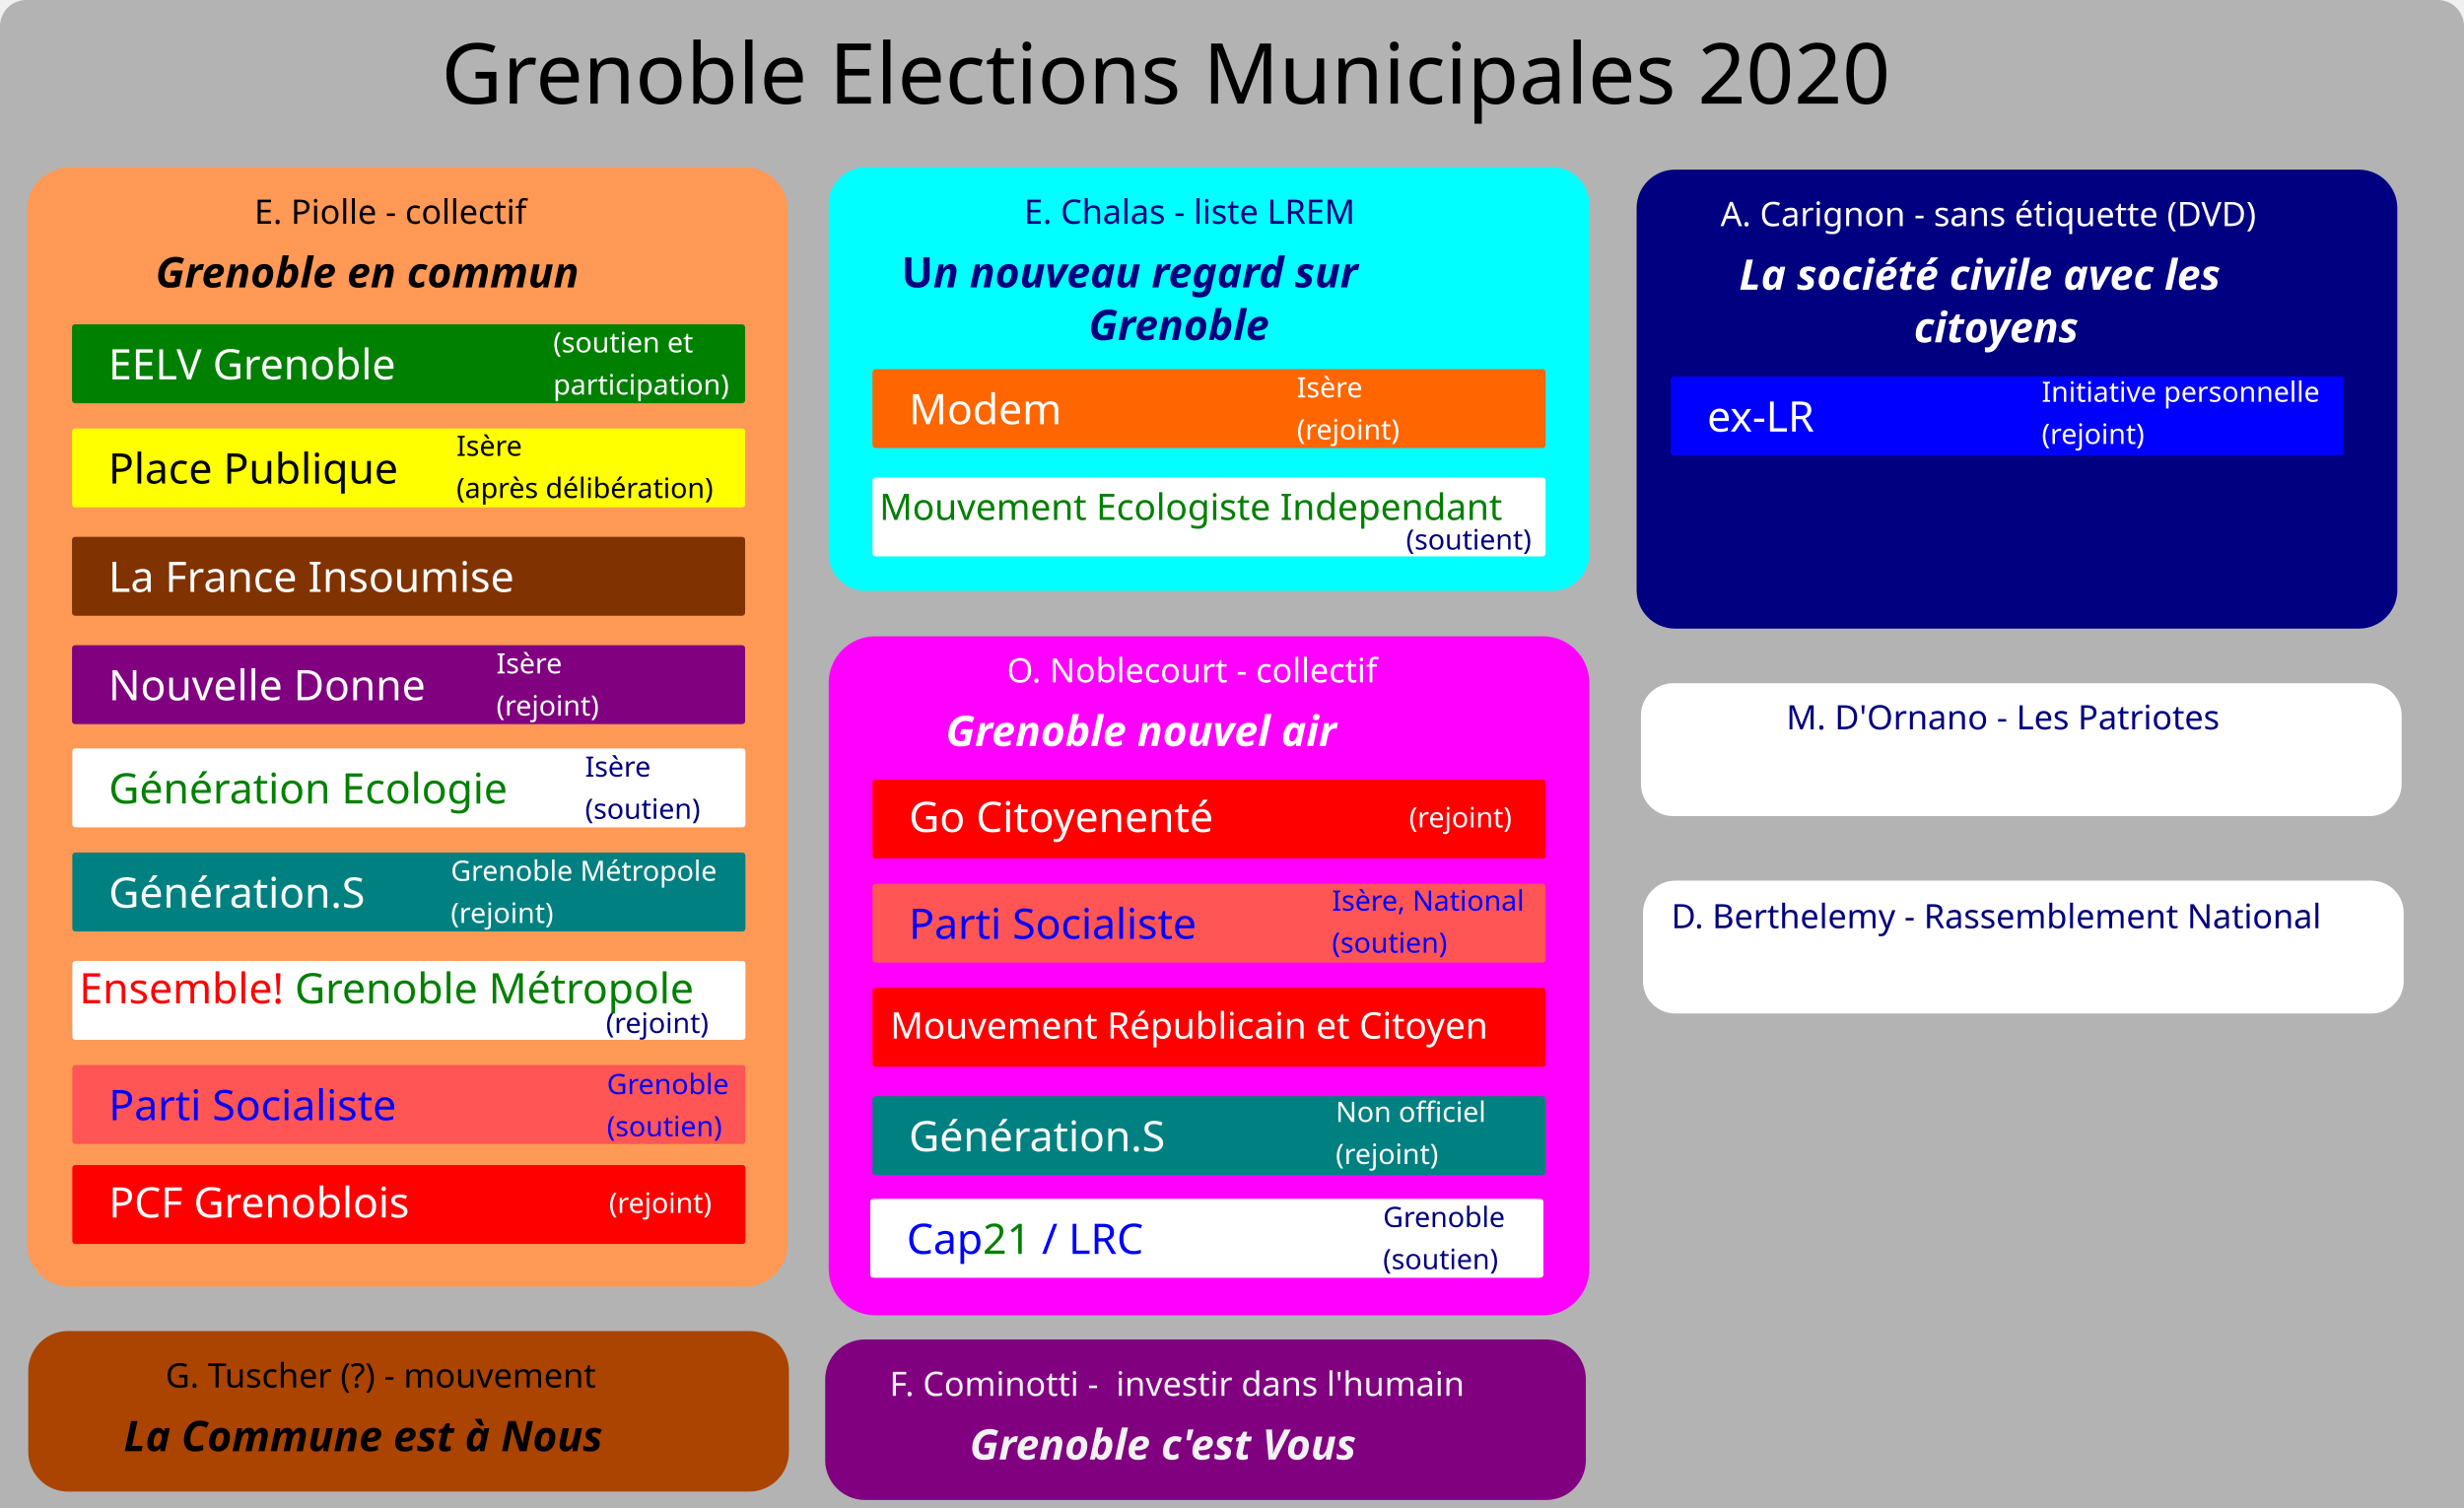
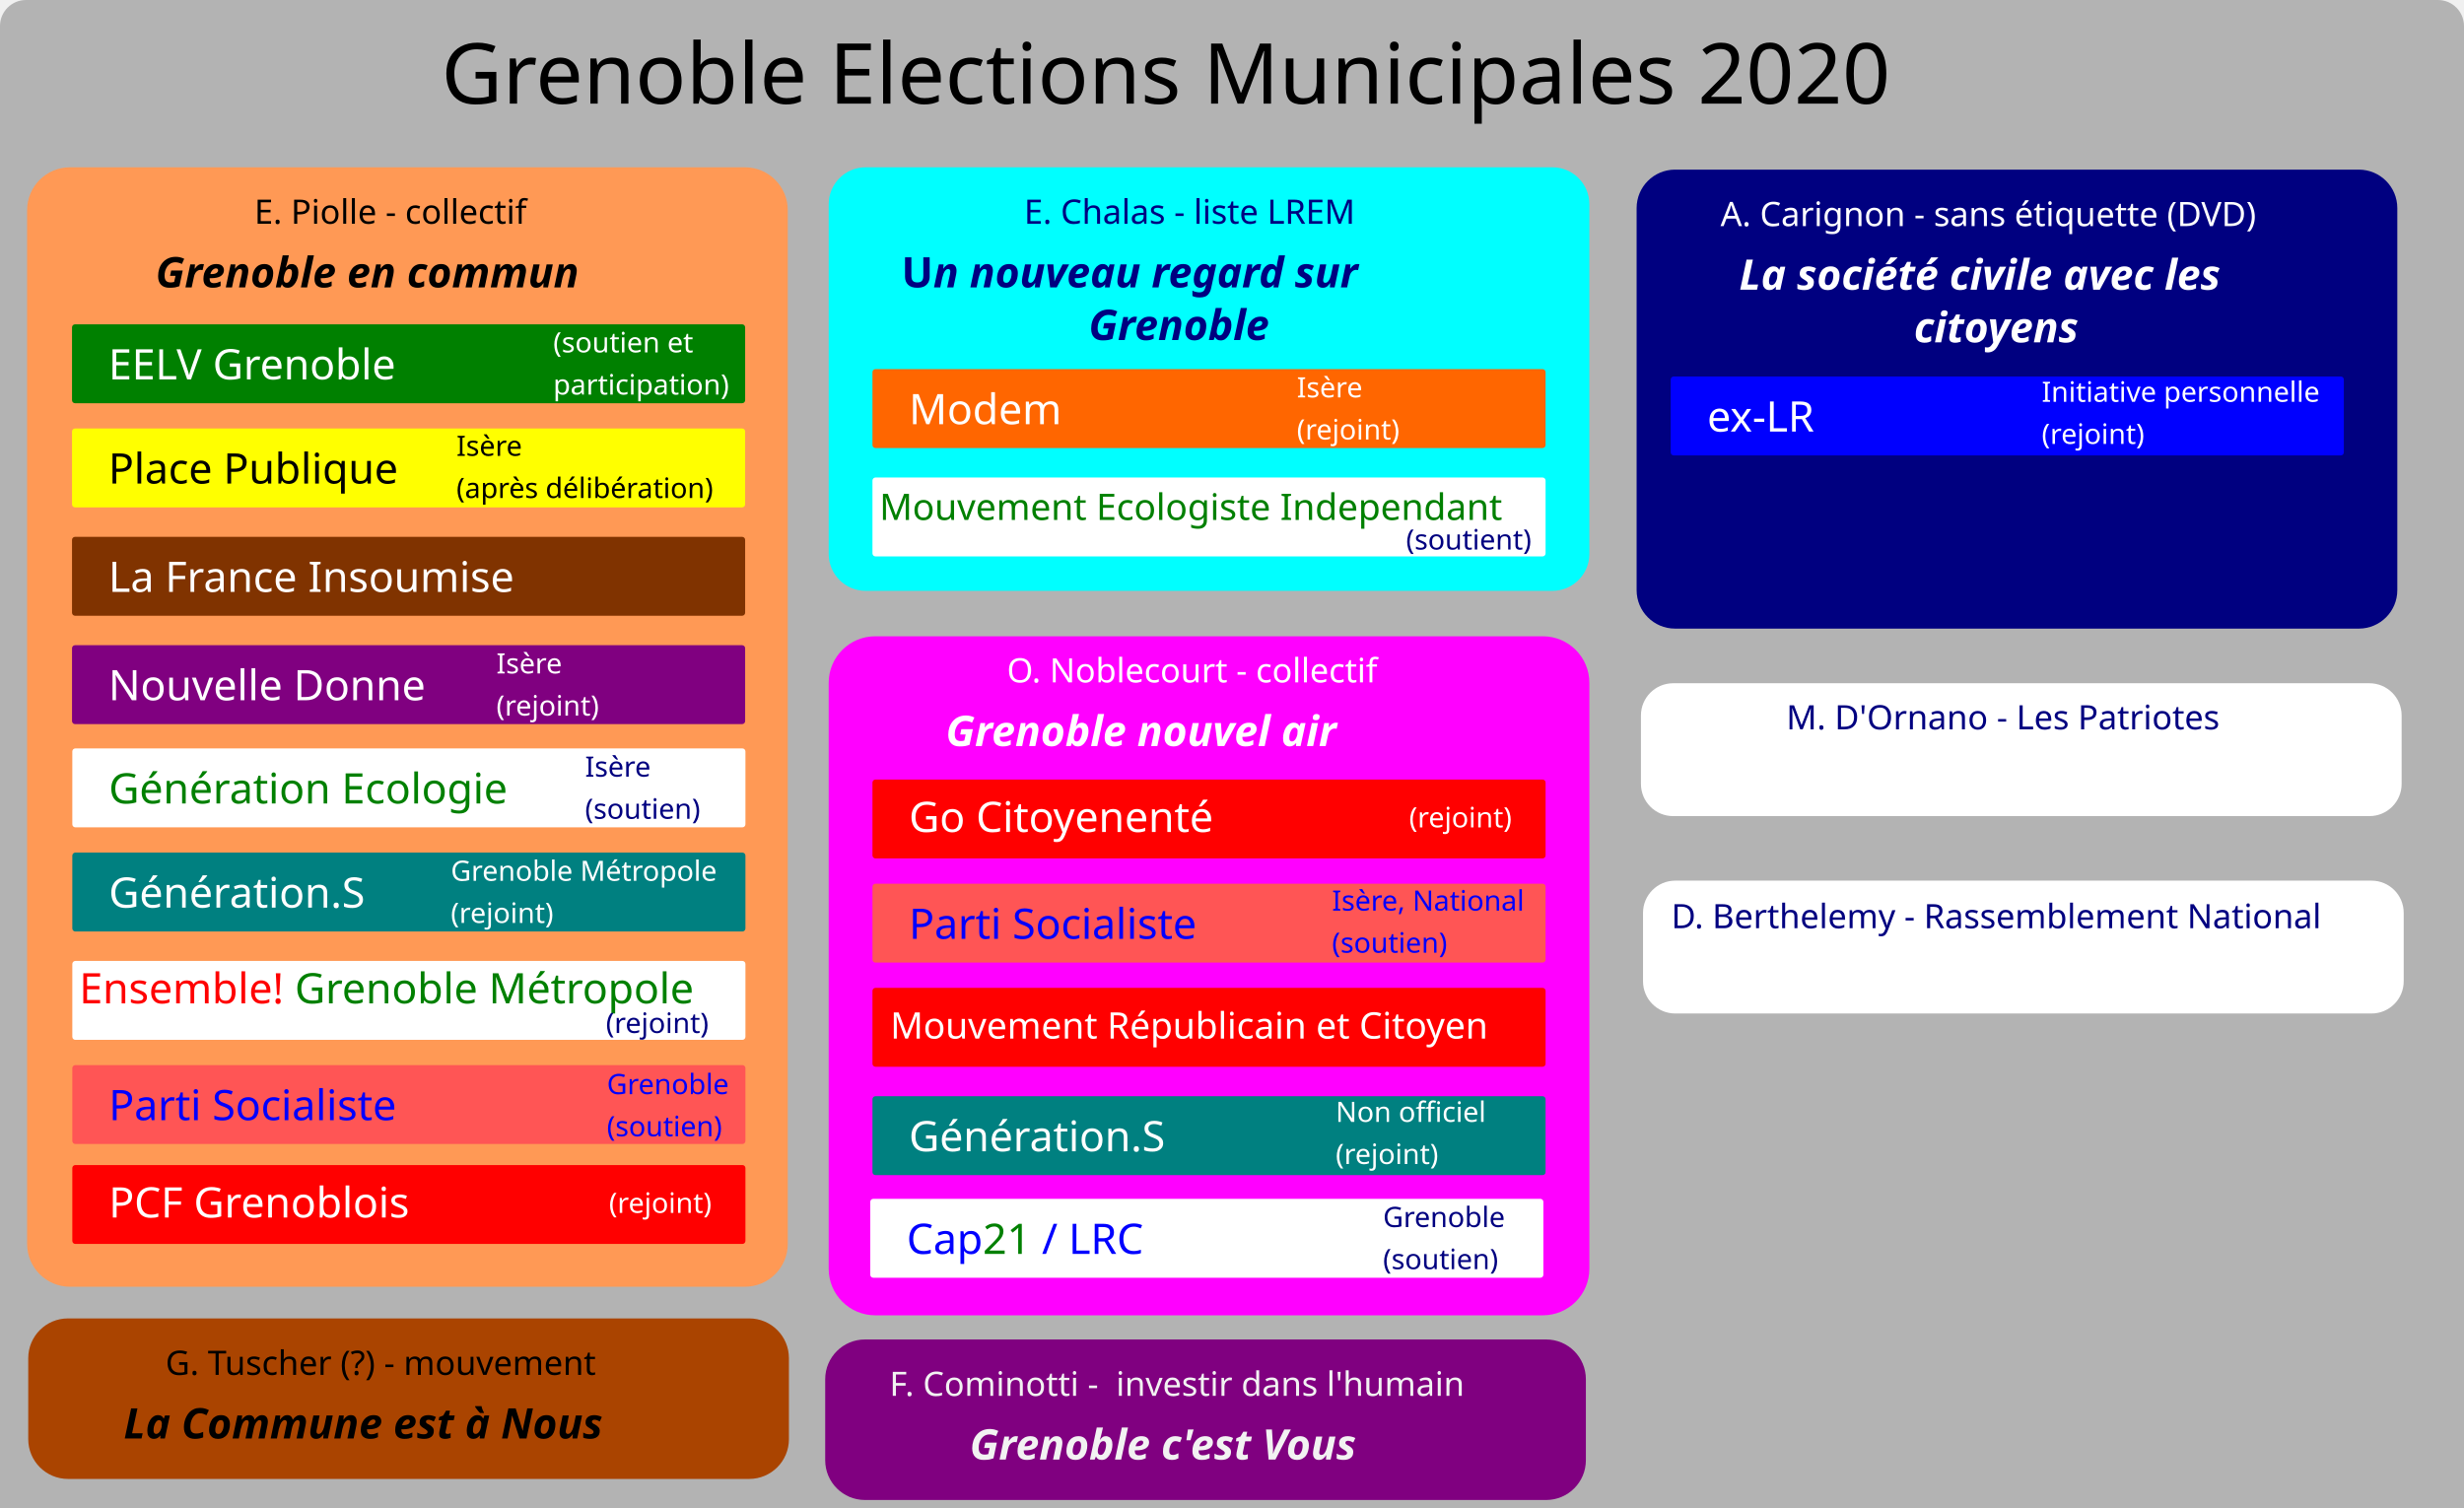
<svg xmlns="http://www.w3.org/2000/svg" width="309.641mm" height="189.4mm" viewBox="0 0 309.641 189.4" version="1.1" id="svg8">
  <defs id="defs2">
    <marker style="overflow:visible;" id="Arrow2Lend" refX="0.0" refY="0.0" orient="auto">
      <path transform="scale(1.1) rotate(180) translate(1,0)" d="M 8.719,4.034 L -2.207,0.016 L 8.719,-4.002 C 6.973,-1.63 6.983,1.616 8.719,4.034 z " style="fill-rule:evenodd;stroke-width:0.625;stroke-linejoin:round;stroke:#000000;stroke-opacity:1;fill:#000000;fill-opacity:1" id="path1338" />
    </marker>
    <marker style="overflow:visible" id="Arrow2Lstart" refX="0.0" refY="0.0" orient="auto">
      <path transform="scale(1.1) translate(1,0)" d="M 8.719,4.034 L -2.207,0.016 L 8.719,-4.002 C 6.973,-1.63 6.983,1.616 8.719,4.034 z " style="fill-rule:evenodd;stroke-width:0.625;stroke-linejoin:round;stroke:#000000;stroke-opacity:1;fill:#000000;fill-opacity:1" id="path1335" />
    </marker>
  </defs>
  <g transform="translate(-3.993841,-8.021178)" id="layer1">
-     <rect ry="3.296" y="8.021" x="3.994" height="210.279" width="309.641" id="rect1052" style="fill:#b3b3b3;stroke-width:0.276" />
+     <rect ry="3.268" y="8.021" x="3.994" height="208.445" width="309.641" id="rect1052" style="fill:#b3b3b3;stroke-width:0.275" />
    <text xml:space="preserve" style="font-style:normal;font-weight:normal;font-size:10.583px;line-height:1.25;font-family:sans-serif;fill:#000000;fill-opacity:1;stroke:none;stroke-width:0.265" x="59.446" y="21.039" id="text12">
      <tspan id="tspan10" x="59.446" y="21.039" style="stroke-width:0.265">Grenoble Elections Municipales 2020</tspan>
    </text>
    <rect style="fill:#ff9955;fill-rule:evenodd;stroke-width:0.239" id="rect14" width="95.592" height="140.675" x="7.399" y="29.043" ry="5.389" />
    <text xml:space="preserve" style="font-style:normal;font-weight:normal;font-size:5.292px;line-height:1.25;font-family:sans-serif;fill:#000000;fill-opacity:1;stroke:none;stroke-width:0.265" x="23.552" y="44.137" id="text18">
      <tspan id="tspan16" x="23.552" y="44.137" style="font-style:italic;font-variant:normal;font-weight:bold;font-stretch:normal;font-family:sans-serif;-inkscape-font-specification:'sans-serif Bold Italic';stroke-width:0.265">Grenoble en commun</tspan>
    </text>
    <text xml:space="preserve" style="font-style:normal;font-weight:normal;font-size:4.233px;line-height:1.25;font-family:sans-serif;fill:#000000;fill-opacity:1;stroke:none;stroke-width:0.265" x="35.961" y="36.133" id="text22">
      <tspan id="tspan20" x="35.961" y="36.133" style="stroke-width:0.265">E. Piolle - collectif</tspan>
    </text>
    <rect ry="4.644" y="29.043" x="108.131" height="53.225" width="95.592" id="rect14-2" style="fill:#00ffff;fill-rule:evenodd;stroke-width:0.147" />
    <text id="text18-9" y="44.137" x="155.584" style="font-style:normal;font-weight:normal;font-size:5.292px;line-height:1.25;font-family:sans-serif;text-align:center;text-anchor:middle;fill:#000080;fill-opacity:1;stroke:none;stroke-width:0.265" xml:space="preserve">
      <tspan style="font-style:normal;font-variant:normal;font-weight:bold;font-stretch:normal;font-family:sans-serif;-inkscape-font-specification:'sans-serif Bold';text-align:center;text-anchor:middle;fill:#000080;stroke-width:0.265" y="44.137" x="155.584" id="tspan16-8">U<tspan style="font-style:italic;font-variant:normal;font-weight:bold;font-stretch:normal;font-family:sans-serif;-inkscape-font-specification:'sans-serif Bold Italic';fill:#000080" id="tspan53">n nouveau regard sur</tspan>
      </tspan>
      <tspan style="font-style:italic;font-variant:normal;font-weight:bold;font-stretch:normal;font-family:sans-serif;-inkscape-font-specification:'sans-serif Bold Italic';text-align:center;text-anchor:middle;fill:#000080;stroke-width:0.265" y="50.751" x="155.584" id="tspan51">Grenoble</tspan>
    </text>
    <text id="text22-2" y="36.133" x="132.687" style="font-style:normal;font-weight:normal;font-size:4.233px;line-height:1.25;font-family:sans-serif;fill:#000080;fill-opacity:1;stroke:none;stroke-width:0.265" xml:space="preserve">
      <tspan style="fill:#000080;stroke-width:0.265" y="36.133" x="132.687" id="tspan20-0">E. Chalas - liste LREM</tspan>
    </text>
    <rect style="fill:#000080;fill-rule:evenodd;stroke-width:0.153" id="rect14-2-5" width="95.592" height="57.678" x="209.661" y="29.337" ry="4.829" />
    <text xml:space="preserve" style="font-style:normal;font-weight:normal;font-size:5.292px;line-height:1.25;font-family:sans-serif;text-align:center;text-anchor:middle;fill:#ffffff;fill-opacity:1;stroke:none;stroke-width:0.265" x="258.285" y="44.43" id="text18-9-8">
      <tspan id="tspan51-5" x="258.285" y="44.43" style="font-style:italic;font-variant:normal;font-weight:bold;font-stretch:normal;font-family:sans-serif;-inkscape-font-specification:'sans-serif Bold Italic';text-align:center;text-anchor:middle;fill:#ffffff;stroke-width:0.265">La société civile avec les </tspan>
      <tspan id="tspan93" x="258.285" y="51.045" style="font-style:italic;font-variant:normal;font-weight:bold;font-stretch:normal;font-family:sans-serif;-inkscape-font-specification:'sans-serif Bold Italic';text-align:center;text-anchor:middle;fill:#ffffff;stroke-width:0.265">citoyens</tspan>
    </text>
    <text xml:space="preserve" style="font-style:normal;font-weight:normal;font-size:4.233px;line-height:1.25;font-family:sans-serif;fill:#ffffff;fill-opacity:1;stroke:none;stroke-width:0.265" x="220.205" y="36.426" id="text22-2-1">
      <tspan id="tspan20-0-3" x="220.205" y="36.426" style="fill:#ffffff;stroke-width:0.265">A. Carignon - sans étiquette (DVD)</tspan>
    </text>
    <rect style="fill:#ff00ff;fill-rule:evenodd;stroke-width:0.186" id="rect14-2-2" width="95.592" height="85.329" x="108.131" y="87.979" ry="5.845" />
    <text xml:space="preserve" style="font-style:normal;font-weight:normal;font-size:5.292px;line-height:1.25;font-family:sans-serif;text-align:center;text-anchor:middle;fill:#ffffff;fill-opacity:1;stroke:none;stroke-width:0.265" x="155.65" y="101.776" id="text18-9-1">
      <tspan id="tspan51-1" x="155.65" y="101.776" style="font-style:italic;font-variant:normal;font-weight:bold;font-stretch:normal;font-family:sans-serif;-inkscape-font-specification:'sans-serif Bold Italic';text-align:center;text-anchor:middle;fill:#ffffff;stroke-width:0.265">Grenoble nouvel air<tspan style="font-style:normal;font-variant:normal;font-weight:bold;font-stretch:normal;font-family:sans-serif;-inkscape-font-specification:'sans-serif Bold';text-align:center;text-anchor:middle;fill:#ffffff;stroke-width:0.265" id="tspan128" />
      </tspan>
    </text>
    <text xml:space="preserve" style="font-style:normal;font-weight:normal;font-size:4.233px;line-height:1.25;font-family:sans-serif;fill:#ffffff;fill-opacity:1;stroke:none;stroke-width:0.265" x="130.525" y="93.772" id="text22-2-8">
      <tspan id="tspan20-0-7" x="130.525" y="93.772" style="fill:#ffffff;stroke-width:0.265">O. Noblecourt - collectif</tspan>
    </text>
    <rect ry="0.38" y="48.777" x="13.044" height="9.914" width="84.589" id="rect14-3" style="fill:#008000;fill-rule:evenodd;stroke-width:0.06" />
    <text xml:space="preserve" style="font-style:normal;font-weight:normal;font-size:5.292px;line-height:1.25;font-family:sans-serif;fill:#000000;fill-opacity:1;stroke:none;stroke-width:0.265" x="17.616" y="55.696" id="text125">
      <tspan id="tspan123" x="17.616" y="55.696" style="fill:#ffffff;stroke-width:0.265">EELV Grenoble</tspan>
    </text>
    <rect style="fill:#ffff00;fill-rule:evenodd;stroke-width:0.06" id="rect14-3-9" width="84.589" height="9.914" x="13.044" y="61.866" ry="0.38" />
    <text id="text125-1" y="68.785" x="17.616" style="font-style:normal;font-weight:normal;font-size:5.292px;line-height:1.25;font-family:sans-serif;fill:#000000;fill-opacity:1;stroke:none;stroke-width:0.265" xml:space="preserve">
      <tspan style="fill:#000000;stroke-width:0.265" y="68.785" x="17.616" id="tspan123-7">Place Publique</tspan>
    </text>
    <text xml:space="preserve" style="font-size:4.233px;line-height:1.25;font-family:sans-serif;stroke-width:0.265" x="61.357" y="65.307" id="text150">
      <tspan id="tspan148" x="61.357" y="65.307" style="font-size:3.528px;stroke-width:0.265">Isère</tspan>
      <tspan x="61.357" y="70.598" style="font-size:3.528px;stroke-width:0.265" id="tspan152">(après délibération)</tspan>
    </text>
    <rect ry="0.38" y="75.483" x="13.044" height="9.914" width="84.589" id="rect14-3-9-0" style="fill:#803300;fill-rule:evenodd;stroke-width:0.06" />
    <text xml:space="preserve" style="font-style:normal;font-weight:normal;font-size:5.292px;line-height:1.25;font-family:sans-serif;fill:#ffffff;fill-opacity:1;stroke:none;stroke-width:0.265" x="17.616" y="82.403" id="text125-1-9">
      <tspan id="tspan123-7-5" x="17.616" y="82.403" style="fill:#ffffff;stroke-width:0.265">La France Insoumise</tspan>
    </text>
    <rect style="fill:#800080;fill-rule:evenodd;stroke-width:0.06" id="rect14-3-9-0-0" width="84.589" height="9.914" x="13.044" y="89.101" ry="0.38" />
    <text id="text125-1-9-3" y="96.02" x="17.616" style="font-style:normal;font-weight:normal;font-size:5.292px;line-height:1.25;font-family:sans-serif;fill:#ffffff;fill-opacity:1;stroke:none;stroke-width:0.265" xml:space="preserve">
      <tspan style="fill:#ffffff;stroke-width:0.265" y="96.02" x="17.616" id="tspan123-7-5-9">Nouvelle Donne</tspan>
    </text>
    <text id="text150-3" y="92.65" x="66.366" style="font-size:4.233px;line-height:1.25;font-family:sans-serif;fill:#ffffff;stroke-width:0.265" xml:space="preserve">
      <tspan style="font-size:3.528px;fill:#ffffff;stroke-width:0.265" y="92.65" x="66.366" id="tspan148-7">Isère</tspan>
      <tspan id="tspan152-8" style="font-size:3.528px;fill:#ffffff;stroke-width:0.265" y="97.942" x="66.366">(rejoint)</tspan>
    </text>
    <rect ry="0.38" y="102.071" x="13.081" height="9.914" width="84.589" id="rect14-3-9-0-0-4" style="fill:#ffffff;fill-rule:evenodd;stroke-width:0.06" />
    <text xml:space="preserve" style="font-style:normal;font-weight:normal;font-size:5.292px;line-height:1.25;font-family:sans-serif;fill:#008000;fill-opacity:1;stroke:none;stroke-width:0.265" x="17.653" y="108.99" id="text125-1-9-3-9">
      <tspan id="tspan123-7-5-9-1" x="17.653" y="108.99" style="fill:#008000;stroke-width:0.265">Génération Ecologie</tspan>
    </text>
    <text xml:space="preserve" style="font-size:4.233px;line-height:1.25;font-family:sans-serif;fill:#000080;stroke-width:0.265" x="77.515" y="105.62" id="text150-3-7">
      <tspan id="tspan148-7-5" x="77.515" y="105.62" style="font-size:3.528px;fill:#000080;stroke-width:0.265">Isère</tspan>
      <tspan x="77.515" y="110.911" style="font-size:3.528px;fill:#000080;stroke-width:0.265" id="tspan152-8-5">(soutien)</tspan>
    </text>
    <rect ry="0.38" y="54.409" x="113.632" height="9.914" width="84.589" id="rect14-3-9-0-0-45" style="fill:#ff6600;fill-rule:evenodd;stroke-width:0.06" />
    <text xml:space="preserve" style="font-style:normal;font-weight:normal;font-size:5.292px;line-height:1.25;font-family:sans-serif;fill:#ffffff;fill-opacity:1;stroke:none;stroke-width:0.265" x="118.21" y="61.328" id="text125-1-9-3-8">
      <tspan id="tspan123-7-5-9-6" x="118.21" y="61.328" style="fill:#ffffff;stroke-width:0.265">Modem</tspan>
    </text>
    <text xml:space="preserve" style="font-size:4.233px;line-height:1.25;font-family:sans-serif;fill:#ffffff;stroke-width:0.265" x="166.96" y="57.958" id="text150-3-2">
      <tspan id="tspan148-7-51" x="166.96" y="57.958" style="font-size:3.528px;fill:#ffffff;stroke-width:0.265">Isère</tspan>
      <tspan x="166.96" y="63.25" style="font-size:3.528px;fill:#ffffff;stroke-width:0.265" id="tspan152-8-3">(rejoint)</tspan>
    </text>
    <rect style="fill:#ff0000;fill-rule:evenodd;stroke-width:0.06" id="rect14-3-9-0-0-45-9" width="84.589" height="9.914" x="113.632" y="105.98" ry="0.38" />
    <text id="text125-1-9-3-8-3" y="112.57" x="118.21" style="font-style:normal;font-weight:normal;font-size:5.292px;line-height:1.25;font-family:sans-serif;fill:#ffffff;fill-opacity:1;stroke:none;stroke-width:0.265" xml:space="preserve">
      <tspan style="fill:#ffffff;stroke-width:0.265" y="112.57" x="118.21" id="tspan123-7-5-9-6-4">Go Citoyenenté</tspan>
    </text>
    <text id="text150-3-2-1" y="111.99" x="181.07" style="font-size:4.233px;line-height:1.25;font-family:sans-serif;fill:#ffffff;stroke-width:0.265" xml:space="preserve">
      <tspan id="tspan152-8-3-5" style="font-size:3.528px;fill:#ffffff;stroke-width:0.265" y="111.99" x="181.07">(rejoint)</tspan>
    </text>
    <rect ry="4.045" y="93.881" x="210.204" height="16.695" width="95.592" id="rect14-2-2-5" style="fill:#ffffff;fill-rule:evenodd;stroke-width:0.082" />
    <text id="text22-2-8-0" y="99.673" x="228.471" style="font-style:normal;font-weight:normal;font-size:4.233px;line-height:1.25;font-family:sans-serif;fill:#000080;fill-opacity:1;stroke:none;stroke-width:0.265" xml:space="preserve">
      <tspan style="fill:#000080;stroke-width:0.265" y="99.673" x="228.471" id="tspan20-0-7-6">M. D'Ornano - Les Patriotes</tspan>
    </text>
    <rect ry="0.38" y="115.16" x="13.081" height="9.914" width="84.589" id="rect14-3-9-0-0-7" style="fill:#008080;fill-rule:evenodd;stroke-width:0.06" />
    <text xml:space="preserve" style="font-style:normal;font-weight:normal;font-size:5.292px;line-height:1.25;font-family:sans-serif;fill:#ffffff;fill-opacity:1;stroke:none;stroke-width:0.265" x="17.653" y="122.079" id="text125-1-9-3-7">
      <tspan id="tspan123-7-5-9-9" x="17.653" y="122.079" style="fill:#ffffff;stroke-width:0.265">Génération.S</tspan>
    </text>
    <text xml:space="preserve" style="font-size:4.233px;line-height:1.25;font-family:sans-serif;fill:#ffffff;stroke-width:0.265" x="60.639" y="118.708" id="text150-3-5">
      <tspan id="tspan148-7-3" x="60.639" y="118.708" style="font-size:3.528px;fill:#ffffff;stroke-width:0.265">Grenoble Métropole</tspan>
      <tspan x="60.639" y="124" style="font-size:3.528px;fill:#ffffff;stroke-width:0.265" id="tspan152-8-33">(rejoint)</tspan>
    </text>
    <rect style="fill:#ffffff;fill-rule:evenodd;stroke-width:0.06" id="rect14-3-9-0-0-4-3" width="84.589" height="9.914" x="13.081" y="128.777" ry="0.38" />
    <text id="text125-1-9-3-9-5" y="134.109" x="13.948" style="font-style:normal;font-weight:normal;font-size:5.292px;line-height:1.25;font-family:sans-serif;fill:#ff0000;fill-opacity:1;stroke:none;stroke-width:0.265" xml:space="preserve">
      <tspan style="fill:#ff0000;stroke-width:0.265" y="134.109" x="13.948" id="tspan123-7-5-9-1-0">Ensemble! <tspan id="tspan1154" style="fill:#008000">Grenoble Métropole</tspan>
      </tspan>
    </text>
    <text id="text150-3-7-2" y="137.827" x="80.135" style="font-size:4.233px;line-height:1.25;font-family:sans-serif;fill:#000080;stroke-width:0.265" xml:space="preserve">
      <tspan id="tspan152-8-5-2" style="font-size:3.528px;fill:#000080;stroke-width:0.265" y="137.827" x="80.135">(rejoint)</tspan>
    </text>
    <rect style="fill:#ffffff;fill-rule:evenodd;stroke-width:0.082" id="rect14-2-2-5-6" width="95.592" height="16.695" x="210.466" y="118.686" ry="4.045" />
    <rect ry="0.38" y="119.069" x="113.632" height="9.914" width="84.589" id="rect14-3-9-0-0-45-9-9" style="fill:#ff5555;fill-opacity:1;fill-rule:evenodd;stroke-width:0.06" />
    <text xml:space="preserve" style="font-style:normal;font-weight:normal;font-size:5.292px;line-height:1.25;font-family:sans-serif;fill:#0000ff;fill-opacity:1;stroke:none;stroke-width:0.265" x="118.21" y="125.996" id="text125-1-9-3-8-3-0">
      <tspan id="tspan123-7-5-9-6-4-7" x="118.21" y="125.996" style="fill:#0000ff;stroke-width:0.265">Parti Socialiste</tspan>
    </text>
    <text xml:space="preserve" style="font-size:4.233px;line-height:1.25;font-family:sans-serif;fill:#0000ff;stroke-width:0.265" x="171.377" y="122.454" id="text150-3-2-1-1">
      <tspan x="171.377" y="122.454" style="font-size:3.528px;fill:#0000ff;stroke-width:0.265" id="tspan152-8-3-5-6">Isère, National</tspan>
      <tspan id="tspan1267" x="171.377" y="127.746" style="font-size:3.528px;fill:#0000ff;stroke-width:0.265">(soutien)</tspan>
    </text>
    <rect style="fill:#ff5555;fill-rule:evenodd;stroke-width:0.06" id="rect14-3-9-0-0-45-9-9-2" width="84.589" height="9.914" x="13.081" y="141.866" ry="0.38" />
    <text id="text125-1-9-3-8-3-0-8" y="148.785" x="17.659" style="font-style:normal;font-weight:normal;font-size:5.292px;line-height:1.25;font-family:sans-serif;fill:#0000ff;fill-opacity:1;stroke:none;stroke-width:0.265" xml:space="preserve">
      <tspan style="fill:#0000ff;stroke-width:0.265" y="148.785" x="17.659" id="tspan123-7-5-9-6-4-7-2">Parti Socialiste</tspan>
    </text>
    <text id="text150-3-2-1-1-4" y="145.518" x="80.257" style="font-size:4.233px;line-height:1.25;font-family:sans-serif;fill:#0000ff;stroke-width:0.265" xml:space="preserve">
      <tspan id="tspan152-8-3-5-6-8" style="font-size:3.528px;fill:#0000ff;stroke-width:0.265" y="145.518" x="80.257">Grenoble</tspan>
      <tspan style="font-size:3.528px;fill:#0000ff;stroke-width:0.265" y="150.81" x="80.257" id="tspan1267-3">(soutien)</tspan>
    </text>
    <rect ry="0.38" y="132.158" x="113.632" height="9.914" width="84.589" id="rect14-3-9-0-0-45-9-3" style="fill:#ff0000;fill-rule:evenodd;stroke-width:0.06" />
    <text xml:space="preserve" style="font-style:normal;font-weight:normal;font-size:4.586px;line-height:1.25;font-family:sans-serif;fill:#ffffff;fill-opacity:1;stroke:none;stroke-width:0.265" x="115.862" y="138.53" id="text125-1-9-3-8-3-9">
      <tspan id="tspan123-7-5-9-6-4-9" x="115.862" y="138.53" style="fill:#ffffff;stroke-width:0.265">Mouvement Républicain et Citoyen</tspan>
    </text>
    <rect style="fill:#008080;fill-rule:evenodd;stroke-width:0.06" id="rect14-3-9-0-0-7-6" width="84.589" height="9.914" x="113.632" y="145.775" ry="0.38" />
    <text id="text125-1-9-3-7-5" y="152.695" x="118.204" style="font-style:normal;font-weight:normal;font-size:5.292px;line-height:1.25;font-family:sans-serif;fill:#ffffff;fill-opacity:1;stroke:none;stroke-width:0.265" xml:space="preserve">
      <tspan style="fill:#ffffff;stroke-width:0.265" y="152.695" x="118.204" id="tspan123-7-5-9-9-9">Génération.S</tspan>
    </text>
    <text id="text150-3-5-5" y="149.002" x="171.838" style="font-size:4.233px;line-height:1.25;font-family:sans-serif;fill:#ffffff;stroke-width:0.265" xml:space="preserve">
      <tspan style="font-size:3.528px;fill:#ffffff;stroke-width:0.265" y="149.002" x="171.838" id="tspan148-7-3-4">Non officiel</tspan>
      <tspan id="tspan152-8-33-9" style="font-size:3.528px;fill:#ffffff;stroke-width:0.265" y="154.293" x="171.838">(rejoint)</tspan>
    </text>
    <rect ry="0.38" y="154.425" x="13.081" height="9.914" width="84.589" id="rect14-3-9-0-0-45-9-37" style="fill:#ff0000;fill-rule:evenodd;stroke-width:0.06" />
    <text xml:space="preserve" style="font-style:normal;font-weight:normal;font-size:5.292px;line-height:1.25;font-family:sans-serif;fill:#ffffff;fill-opacity:1;stroke:none;stroke-width:0.265" x="17.659" y="161.015" id="text125-1-9-3-8-3-90">
      <tspan id="tspan123-7-5-9-6-4-2" x="17.659" y="161.015" style="fill:#ffffff;stroke-width:0.265">PCF Grenoblois</tspan>
    </text>
    <text xml:space="preserve" style="font-size:4.233px;line-height:1.25;font-family:sans-serif;fill:#ffffff;stroke-width:0.265" x="80.519" y="160.435" id="text150-3-2-1-3">
      <tspan x="80.519" y="160.435" style="font-size:3.528px;fill:#ffffff;stroke-width:0.265" id="tspan152-8-3-5-9">(rejoint)</tspan>
    </text>
    <rect style="fill:#0000ff;fill-rule:evenodd;stroke-width:0.06" id="rect14-3-9-0-0-45-97" width="84.589" height="9.914" x="213.944" y="55.335" ry="0.38" />
    <text id="text125-1-9-3-8-0" y="62.255" x="218.523" style="font-style:normal;font-weight:normal;font-size:5.292px;line-height:1.25;font-family:sans-serif;fill:#ffffff;fill-opacity:1;stroke:none;stroke-width:0.265" xml:space="preserve">
      <tspan style="fill:#ffffff;stroke-width:0.265" y="62.255" x="218.523" id="tspan123-7-5-9-6-3">ex-LR</tspan>
    </text>
    <text id="text150-3-2-9" y="58.512" x="260.565" style="font-size:4.233px;line-height:1.25;font-family:sans-serif;fill:#ffffff;stroke-width:0.265" xml:space="preserve">
      <tspan style="font-size:3.528px;fill:#ffffff;stroke-width:0.265" y="58.512" x="260.565" id="tspan148-7-51-8">Initiative personnelle</tspan>
      <tspan id="tspan152-8-3-6" style="font-size:3.528px;fill:#ffffff;stroke-width:0.265" y="63.803" x="260.565">(rejoint)</tspan>
    </text>
    <rect ry="0.38" y="68.027" x="113.632" height="9.914" width="84.589" id="rect14-3-9-0-0-4-3-3" style="fill:#ffffff;fill-rule:evenodd;stroke-width:0.06" />
    <text xml:space="preserve" style="font-style:normal;font-weight:normal;font-size:4.586px;line-height:1.25;font-family:sans-serif;fill:#ff0000;fill-opacity:1;stroke:none;stroke-width:0.265" x="114.5" y="73.359" id="text125-1-9-3-9-5-6">
      <tspan id="tspan123-7-5-9-1-0-5" x="114.5" y="73.359" style="fill:#008000;stroke-width:0.265">Mouvement Ecologiste Independant</tspan>
    </text>
    <text xml:space="preserve" style="font-size:4.233px;line-height:1.25;font-family:sans-serif;fill:#000080;stroke-width:0.265" x="180.686" y="77.077" id="text150-3-7-2-8">
      <tspan x="180.686" y="77.077" style="font-size:3.528px;fill:#000080;stroke-width:0.265" id="tspan152-8-5-2-1">(soutient)</tspan>
    </text>
-     <rect ry="4.995" y="175.285" x="7.543" height="20.172" width="95.592" id="rect14-38" style="fill:#aa4400;fill-rule:evenodd;stroke-width:0.09" />
-     <text id="text18-4" y="190.378" x="19.533" style="font-style:normal;font-weight:normal;font-size:5.292px;line-height:1.25;font-family:sans-serif;fill:#000000;fill-opacity:1;stroke:none;stroke-width:0.265" xml:space="preserve">
-       <tspan style="font-style:italic;font-variant:normal;font-weight:bold;font-stretch:normal;font-family:sans-serif;-inkscape-font-specification:'sans-serif Bold Italic';stroke-width:0.265" y="190.378" x="19.533" id="tspan16-0">La Commune est à Nous</tspan>
-     </text>
-     <text id="text22-0" y="182.374" x="24.784" style="font-style:normal;font-weight:normal;font-size:4.233px;line-height:1.25;font-family:sans-serif;fill:#000000;fill-opacity:1;stroke:none;stroke-width:0.265" xml:space="preserve">
-       <tspan style="stroke-width:0.265" y="182.374" x="24.784" id="tspan20-9">G. Tuscher (?) - mouvement</tspan>
+     <rect ry="4.995" y="173.697" x="7.543" height="20.172" width="95.592" id="rect14-38" style="fill:#aa4400;fill-rule:evenodd;stroke-width:0.09" />
+     <text id="text18-4" y="188.791" x="19.533" style="font-style:normal;font-weight:normal;font-size:5.292px;line-height:1.25;font-family:sans-serif;fill:#000000;fill-opacity:1;stroke:none;stroke-width:0.265" xml:space="preserve">
+       <tspan style="font-style:italic;font-variant:normal;font-weight:bold;font-stretch:normal;font-family:sans-serif;-inkscape-font-specification:'sans-serif Bold Italic';stroke-width:0.265" y="188.791" x="19.533" id="tspan16-0">La Commune est à Nous</tspan>
+     </text>
+     <text id="text22-0" y="180.786" x="24.784" style="font-style:normal;font-weight:normal;font-size:4.233px;line-height:1.25;font-family:sans-serif;fill:#000000;fill-opacity:1;stroke:none;stroke-width:0.265" xml:space="preserve">
+       <tspan style="stroke-width:0.265" y="180.786" x="24.784" id="tspan20-9">G. Tuscher (?) - mouvement</tspan>
    </text>
    <text xml:space="preserve" style="font-style:normal;font-weight:normal;font-size:4.233px;line-height:1.25;font-family:sans-serif;fill:#000080;fill-opacity:1;stroke:none;stroke-width:0.265" x="214.016" y="124.663" id="text22-2-8-0-7">
      <tspan id="tspan20-0-7-6-6" x="214.016" y="124.663" style="fill:#000080;stroke-width:0.265">D. Berthelemy - Rassemblement National</tspan>
    </text>
    <text id="text150-3-7-1" y="52.308" x="73.513" style="font-size:4.233px;line-height:1.25;font-family:sans-serif;fill:#ffffff;stroke-width:0.265" xml:space="preserve">
      <tspan id="tspan152-8-5-8" style="font-size:3.528px;fill:#ffffff;stroke-width:0.265" y="52.308" x="73.513">(soutien et</tspan>
      <tspan id="tspan271" style="font-size:3.528px;fill:#ffffff;stroke-width:0.265" y="57.599" x="73.513">participation)</tspan>
    </text>
    <rect style="fill:#800080;fill-opacity:1;fill-rule:evenodd;stroke-width:0.09" id="rect14-38-0" width="95.592" height="20.172" x="107.693" y="176.343" ry="4.995" />
    <text xml:space="preserve" style="font-style:normal;font-weight:normal;font-size:5.292px;line-height:1.25;font-family:sans-serif;fill:#f2f2f2;fill-opacity:1;stroke:none;stroke-width:0.265" x="125.855" y="191.436" id="text18-4-0">
      <tspan id="tspan16-0-9" x="125.855" y="191.436" style="font-style:italic;font-variant:normal;font-weight:bold;font-stretch:normal;font-family:sans-serif;-inkscape-font-specification:'sans-serif Bold Italic';fill:#f2f2f2;stroke-width:0.265">Grenoble c'est Vous</tspan>
    </text>
    <text xml:space="preserve" style="font-style:normal;font-weight:normal;font-size:4.233px;line-height:1.25;font-family:sans-serif;fill:#f2f2f2;fill-opacity:1;stroke:none;stroke-width:0.265" x="115.781" y="183.432" id="text22-0-7">
      <tspan id="tspan20-9-1" x="115.781" y="183.432" style="fill:#f2f2f2;stroke-width:0.265">F. Cominotti -  investir dans l'humain</tspan>
    </text>
    <rect style="fill:#ffff00;fill-rule:evenodd;stroke-width:0.069" id="rect14-38-4" width="95.592" height="11.789" x="107.089" y="200.695" ry="4.229" />
    <text xml:space="preserve" style="font-style:normal;font-weight:normal;font-size:4.233px;line-height:1.25;font-family:sans-serif;fill:#000000;fill-opacity:1;stroke:none;stroke-width:0.265" x="126.88" y="207.784" id="text22-0-8">
      <tspan id="tspan20-9-14" x="126.88" y="207.784" style="stroke-width:0.265">L. Poget - liste Popolitique</tspan>
    </text>
-     <rect ry="4.229" y="200.695" x="7.793" height="11.789" width="95.592" id="rect14-38-4-6" style="fill:#ff0000;fill-rule:evenodd;stroke-width:0.069;fill-opacity:1" />
-     <text id="text22-0-8-7" y="207.784" x="28.983" style="font-style:normal;font-weight:normal;font-size:4.233px;line-height:1.25;font-family:sans-serif;fill:#ffffff;fill-opacity:1;stroke:none;stroke-width:0.265" xml:space="preserve">
-       <tspan style="fill:#ffffff;stroke-width:0.265" y="207.784" x="28.983" id="tspan20-9-14-8">C. Brun -  Lutte Ouvrière</tspan>
+     <rect ry="4.229" y="198.578" x="7.793" height="11.789" width="95.592" id="rect14-38-4-6" style="fill:#ff0000;fill-opacity:1;fill-rule:evenodd;stroke-width:0.069" />
+     <text id="text22-0-8-7" y="205.668" x="28.983" style="font-style:normal;font-weight:normal;font-size:4.233px;line-height:1.25;font-family:sans-serif;fill:#ffffff;fill-opacity:1;stroke:none;stroke-width:0.265" xml:space="preserve">
+       <tspan style="fill:#ffffff;stroke-width:0.265" y="205.668" x="28.983" id="tspan20-9-14-8">C. Brun -  Lutte Ouvrière</tspan>
    </text>
    <rect style="fill:#ffffff;fill-rule:evenodd;stroke-width:0.06" id="rect14-3-9-0-0-4-1" width="84.589" height="9.914" x="113.355" y="158.671" ry="0.38" />
    <text id="text125-1-9-3-9-1" y="165.59" x="117.927" style="font-style:normal;font-weight:normal;font-size:5.292px;line-height:1.25;font-family:sans-serif;fill:#008000;fill-opacity:1;stroke:none;stroke-width:0.265" xml:space="preserve">
      <tspan style="fill:#0000ff;stroke-width:0.265" y="165.59" x="117.927" id="tspan123-7-5-9-1-5">Cap<tspan id="tspan1213" style="fill:#008000">21</tspan> / LRC</tspan>
    </text>
    <text id="text150-3-7-22" y="162.22" x="177.79" style="font-size:4.233px;line-height:1.25;font-family:sans-serif;fill:#000080;stroke-width:0.265" xml:space="preserve">
      <tspan style="font-size:3.528px;fill:#000080;stroke-width:0.265" y="162.22" x="177.79" id="tspan148-7-5-2">Grenoble</tspan>
      <tspan id="tspan152-8-5-4" style="font-size:3.528px;fill:#000080;stroke-width:0.265" y="167.511" x="177.79">(soutien)</tspan>
    </text>
  </g>
</svg>
